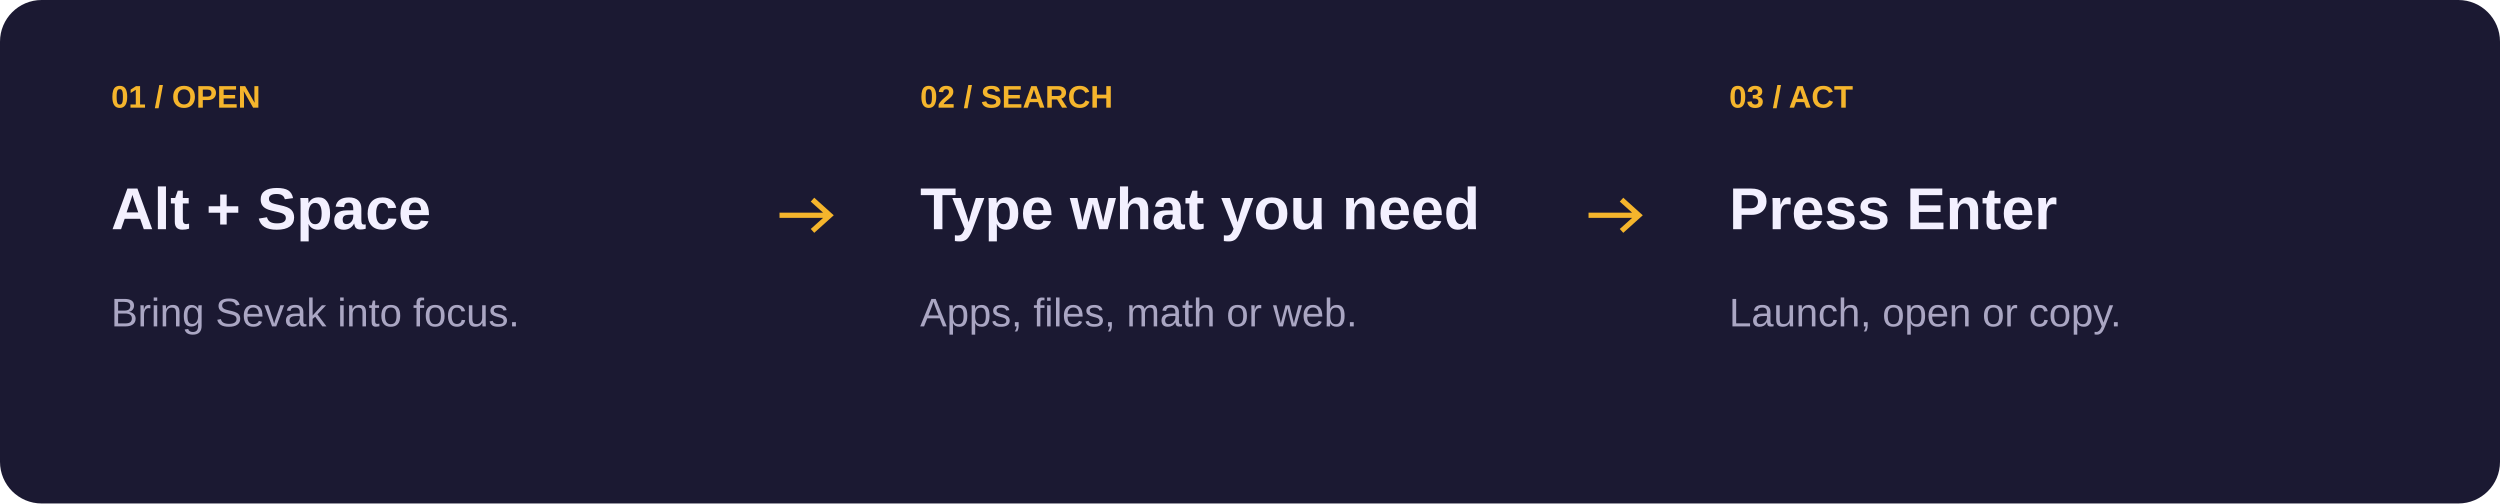
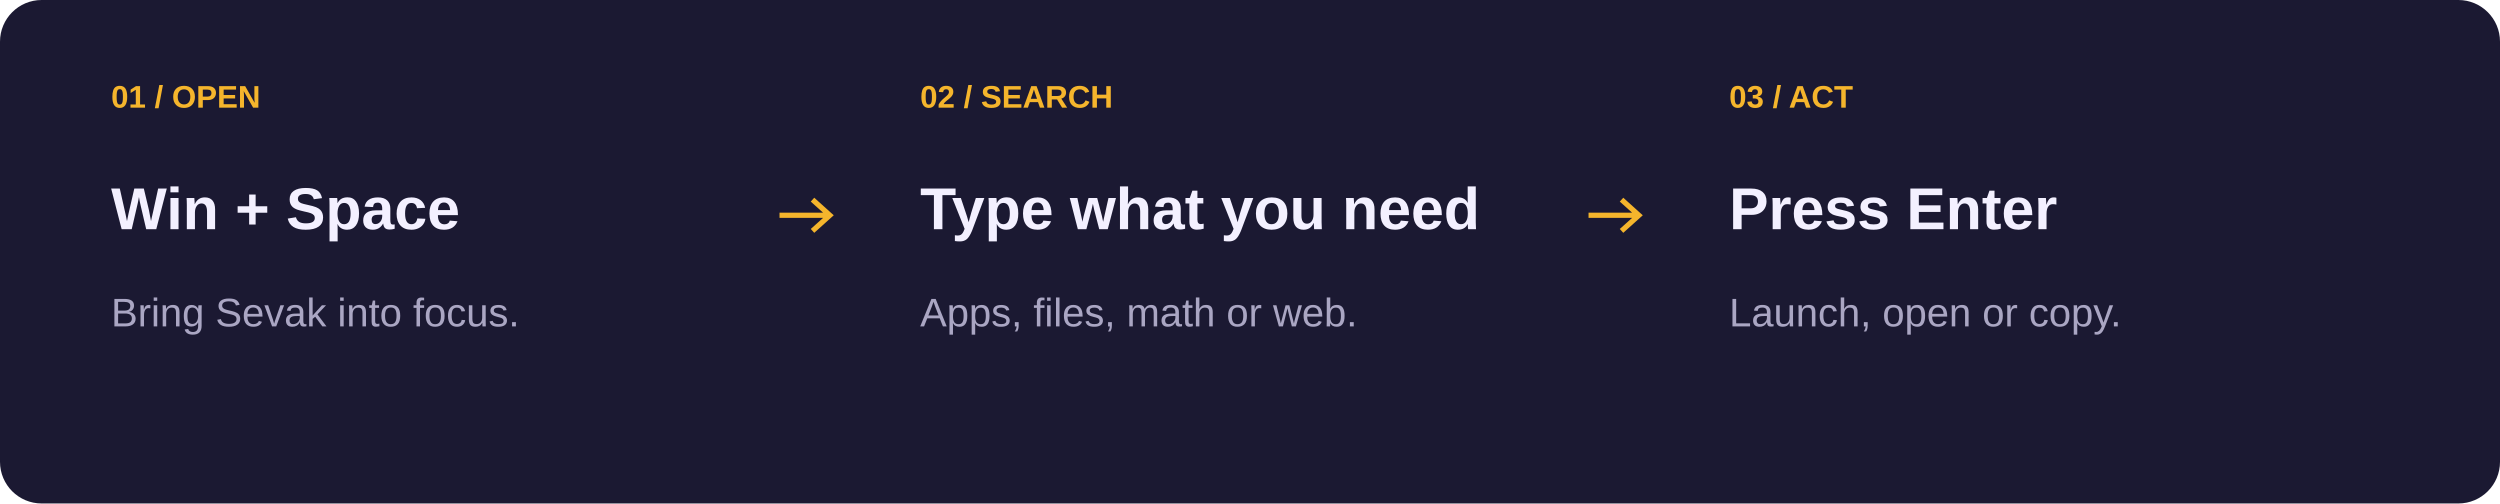
<svg xmlns="http://www.w3.org/2000/svg" width="1440" height="290" viewBox="0 0 1440 290" role="img" aria-labelledby="title desc">
  <rect width="1440" height="290" rx="24" fill="#1b1932" />
  <g font-family="Segoe UI,Arial,sans-serif">
    <text x="64" y="62" font-size="18" font-weight="700" fill="#f5b52c">01 / OPEN</text>
-     <text x="64" y="132" font-size="34" font-weight="700" fill="#f3f0ff">Alt + Space</text>
+     <text x="64" y="132" font-size="34" font-weight="700" fill="#f3f0ff">Win + Space</text>
    <text x="64" y="188" font-size="23" fill="#aaa6c3">Bring Sevak into focus.</text>
  </g>
  <g font-family="Segoe UI,Arial,sans-serif">
    <text x="530" y="62" font-size="18" font-weight="700" fill="#f5b52c">02 / SEARCH</text>
    <text x="530" y="132" font-size="34" font-weight="700" fill="#f3f0ff">Type what you need</text>
    <text x="530" y="188" font-size="23" fill="#aaa6c3">Apps, files, math or web.</text>
  </g>
  <g font-family="Segoe UI,Arial,sans-serif">
    <text x="996" y="62" font-size="18" font-weight="700" fill="#f5b52c">03 / ACT</text>
    <text x="996" y="132" font-size="34" font-weight="700" fill="#f3f0ff">Press Enter</text>
    <text x="996" y="188" font-size="23" fill="#aaa6c3">Launch, open or copy.</text>
  </g>
  <path d="M449 124h28m-9-9 10 9-10 9M915 124h28m-9-9 10 9-10 9" fill="none" stroke="#f5b52c" stroke-width="3" />
</svg>
